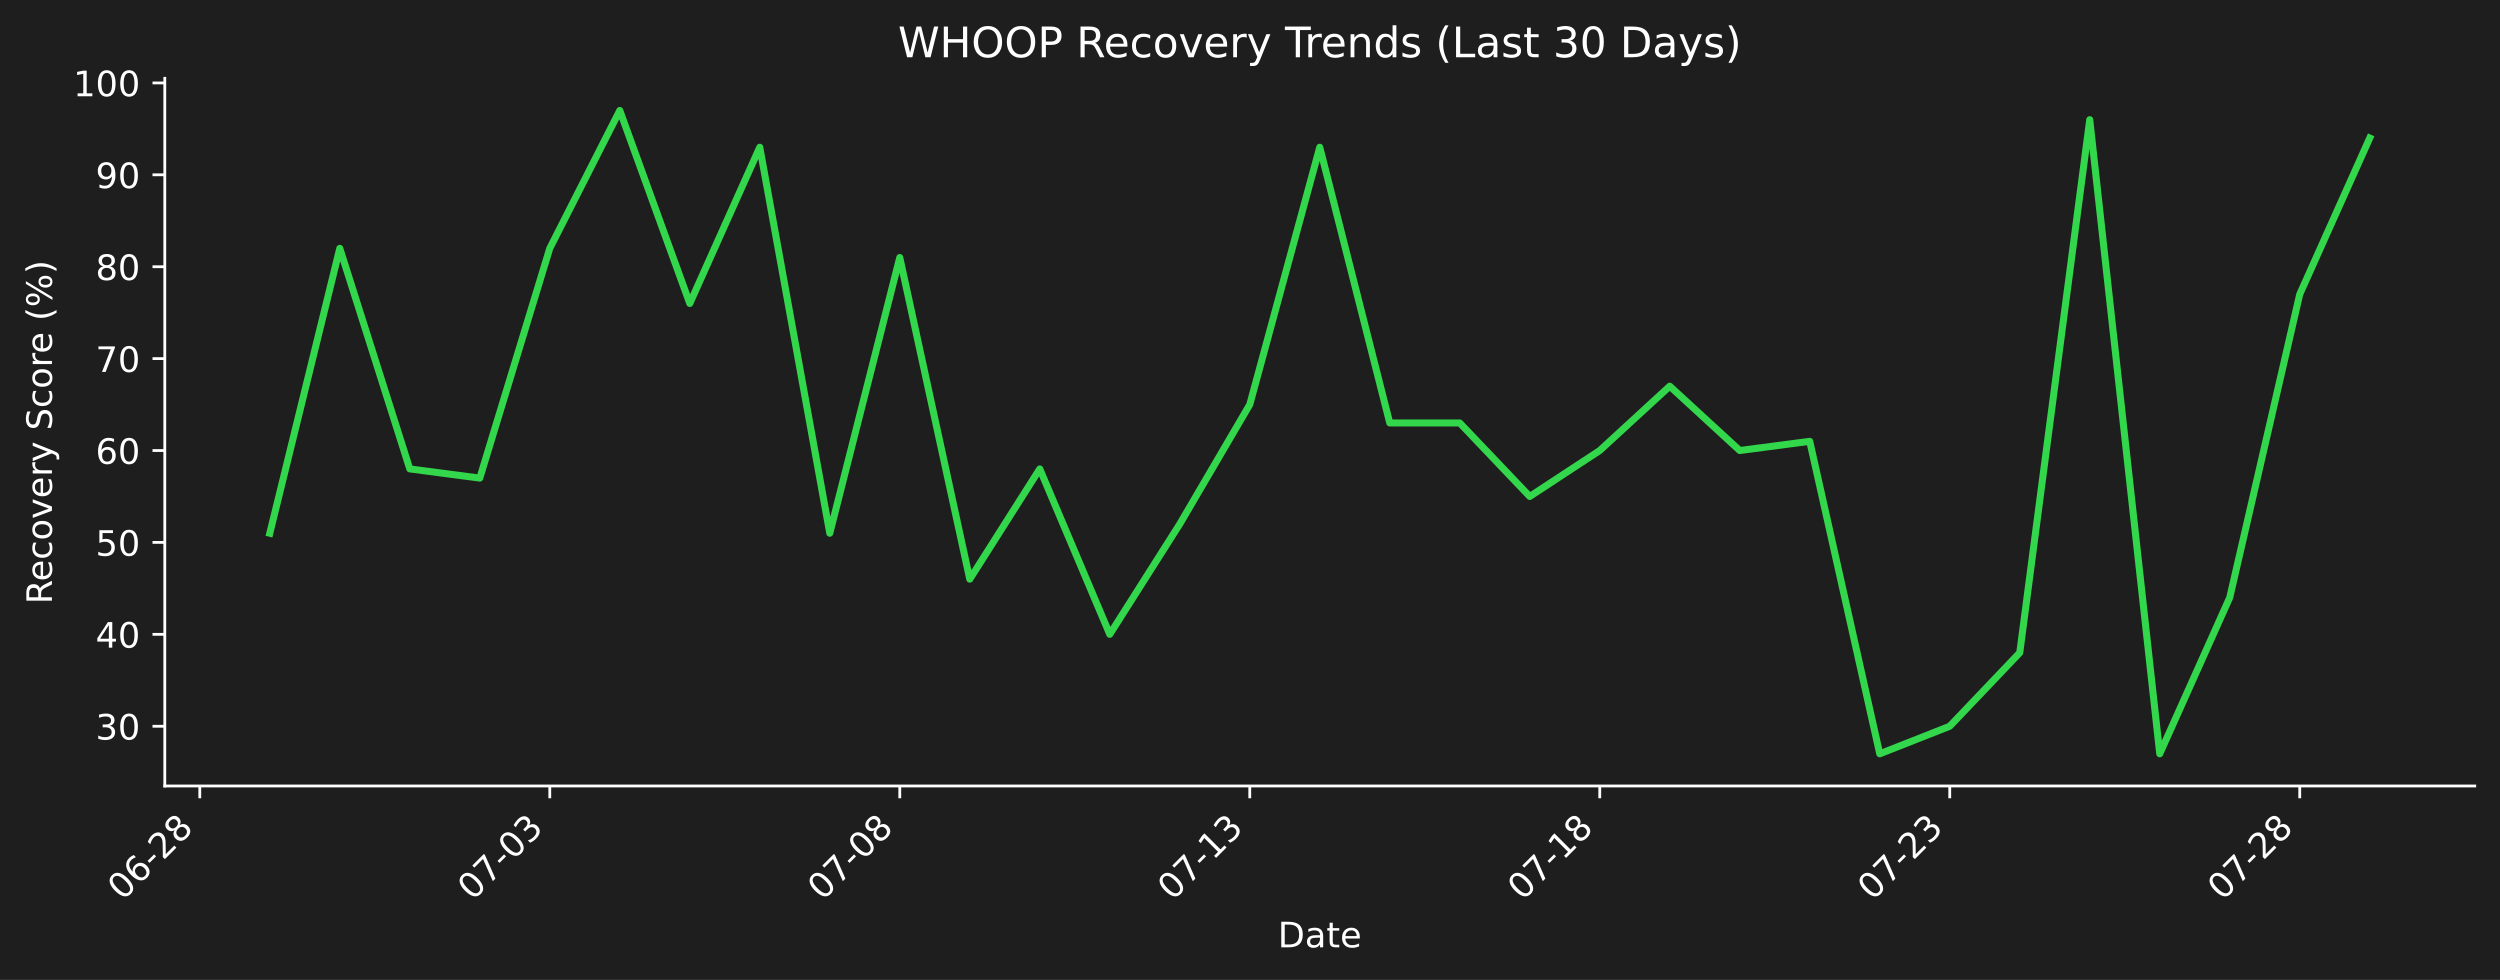
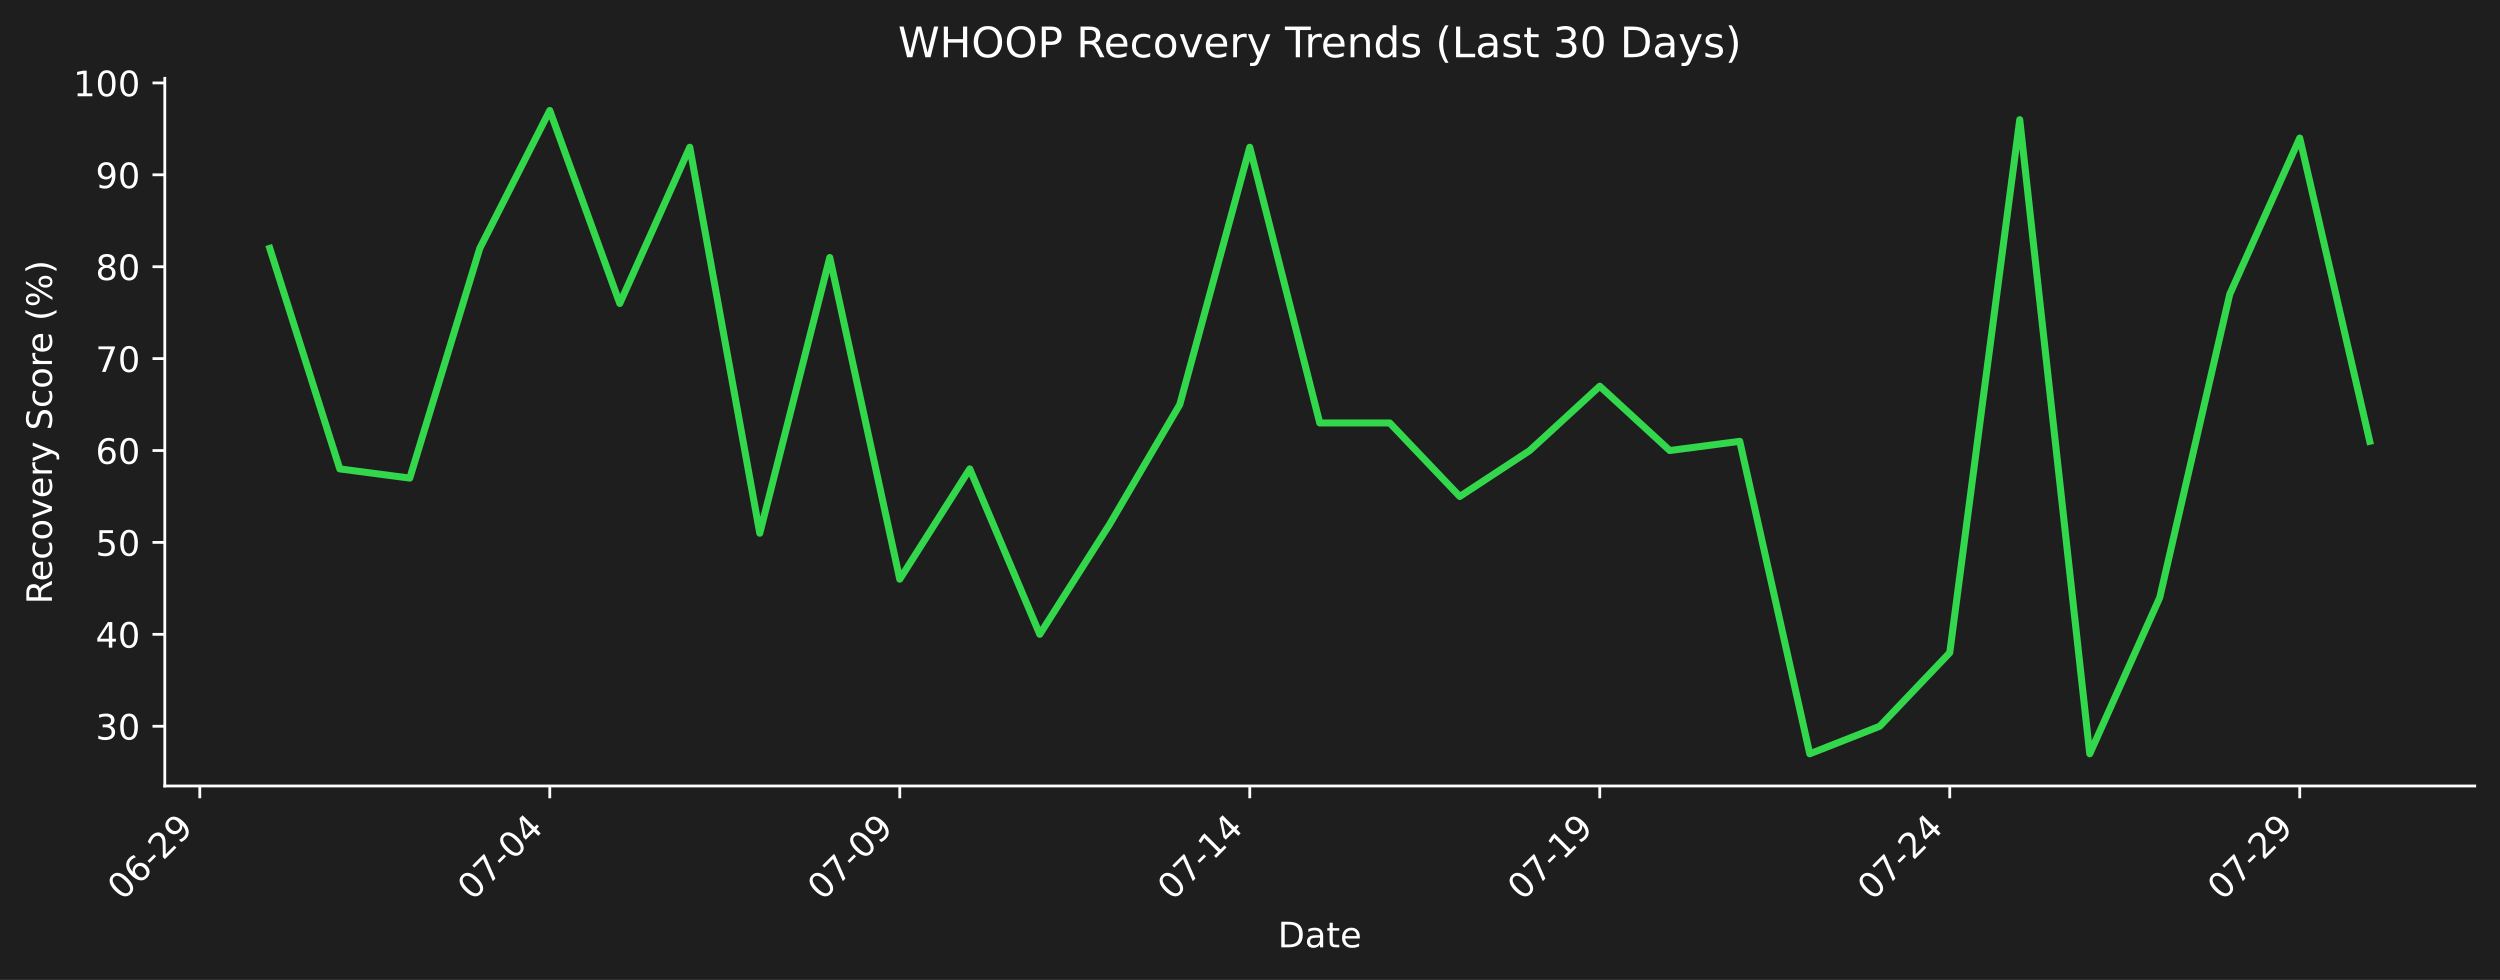
<svg xmlns="http://www.w3.org/2000/svg" xmlns:xlink="http://www.w3.org/1999/xlink" width="712.496pt" height="279.271pt" viewBox="0 0 712.496 279.271" version="1.1">
  <defs>
    <style type="text/css">*{stroke-linejoin: round; stroke-linecap: butt}</style>
  </defs>
  <g id="figure_1">
    <g id="patch_1">
      <path d="M 0 279.271  L 712.496 279.271  L 712.496 0  L 0 0  z " style="fill: #1e1e1e" />
    </g>
    <g id="axes_1">
      <g id="patch_2">
        <path d="M 46.966 224.002  L 705.296 224.002  L 705.296 22.318  L 46.966 22.318  L 46.966 224.002  z " style="fill: none" />
      </g>
      <g id="matplotlib.axis_1">
        <g id="xtick_1">
          <g id="line2d_1">
            <defs>
-               <path id="m7b202541a1" d="M 0 0  L 0 3.5  " style="stroke: #ffffff; stroke-width: 0.8" />
+               <path id="m94f6d98fe0" d="M 0 0  L 0 3.5  " style="stroke: #ffffff; stroke-width: 0.8" />
            </defs>
            <g>
-               <use xlink:href="#m7b202541a1" x="56.94" y="224.002" style="fill: #ffffff; stroke: #ffffff; stroke-width: 0.8" />
+               <use xlink:href="#m94f6d98fe0" x="56.94" y="224.002" style="fill: #ffffff; stroke: #ffffff; stroke-width: 0.8" />
            </g>
          </g>
          <g id="text_1">
            <g style="fill: #ffffff" transform="translate(34.92278 256.9221) rotate(-45) scale(0.1 -0.1)">
              <defs>
                <path id="DejaVuSans-30" d="M 2034 4250  Q 1547 4250 1301 3770  Q 1056 3291 1056 2328  Q 1056 1369 1301 889  Q 1547 409 2034 409  Q 2525 409 2770 889  Q 3016 1369 3016 2328  Q 3016 3291 2770 3770  Q 2525 4250 2034 4250  z M 2034 4750  Q 2819 4750 3233 4129  Q 3647 3509 3647 2328  Q 3647 1150 3233 529  Q 2819 -91 2034 -91  Q 1250 -91 836 529  Q 422 1150 422 2328  Q 422 3509 836 4129  Q 1250 4750 2034 4750  z " transform="scale(0.015625)" />
                <path id="DejaVuSans-36" d="M 2113 2584  Q 1688 2584 1439 2293  Q 1191 2003 1191 1497  Q 1191 994 1439 701  Q 1688 409 2113 409  Q 2538 409 2786 701  Q 3034 994 3034 1497  Q 3034 2003 2786 2293  Q 2538 2584 2113 2584  z M 3366 4563  L 3366 3988  Q 3128 4100 2886 4159  Q 2644 4219 2406 4219  Q 1781 4219 1451 3797  Q 1122 3375 1075 2522  Q 1259 2794 1537 2939  Q 1816 3084 2150 3084  Q 2853 3084 3261 2657  Q 3669 2231 3669 1497  Q 3669 778 3244 343  Q 2819 -91 2113 -91  Q 1303 -91 875 529  Q 447 1150 447 2328  Q 447 3434 972 4092  Q 1497 4750 2381 4750  Q 2619 4750 2861 4703  Q 3103 4656 3366 4563  z " transform="scale(0.015625)" />
                <path id="DejaVuSans-2d" d="M 313 2009  L 1997 2009  L 1997 1497  L 313 1497  L 313 2009  z " transform="scale(0.015625)" />
                <path id="DejaVuSans-32" d="M 1228 531  L 3431 531  L 3431 0  L 469 0  L 469 531  Q 828 903 1448 1529  Q 2069 2156 2228 2338  Q 2531 2678 2651 2914  Q 2772 3150 2772 3378  Q 2772 3750 2511 3984  Q 2250 4219 1831 4219  Q 1534 4219 1204 4116  Q 875 4013 500 3803  L 500 4441  Q 881 4594 1212 4672  Q 1544 4750 1819 4750  Q 2544 4750 2975 4387  Q 3406 4025 3406 3419  Q 3406 3131 3298 2873  Q 3191 2616 2906 2266  Q 2828 2175 2409 1742  Q 1991 1309 1228 531  z " transform="scale(0.015625)" />
-                 <path id="DejaVuSans-38" d="M 2034 2216  Q 1584 2216 1326 1975  Q 1069 1734 1069 1313  Q 1069 891 1326 650  Q 1584 409 2034 409  Q 2484 409 2743 651  Q 3003 894 3003 1313  Q 3003 1734 2745 1975  Q 2488 2216 2034 2216  z M 1403 2484  Q 997 2584 770 2862  Q 544 3141 544 3541  Q 544 4100 942 4425  Q 1341 4750 2034 4750  Q 2731 4750 3128 4425  Q 3525 4100 3525 3541  Q 3525 3141 3298 2862  Q 3072 2584 2669 2484  Q 3125 2378 3379 2068  Q 3634 1759 3634 1313  Q 3634 634 3220 271  Q 2806 -91 2034 -91  Q 1263 -91 848 271  Q 434 634 434 1313  Q 434 1759 690 2068  Q 947 2378 1403 2484  z M 1172 3481  Q 1172 3119 1398 2916  Q 1625 2713 2034 2713  Q 2441 2713 2670 2916  Q 2900 3119 2900 3481  Q 2900 3844 2670 4047  Q 2441 4250 2034 4250  Q 1625 4250 1398 4047  Q 1172 3844 1172 3481  z " transform="scale(0.015625)" />
+                 <path id="DejaVuSans-39" d="M 703 97  L 703 672  Q 941 559 1184 500  Q 1428 441 1663 441  Q 2288 441 2617 861  Q 2947 1281 2994 2138  Q 2813 1869 2534 1725  Q 2256 1581 1919 1581  Q 1219 1581 811 2004  Q 403 2428 403 3163  Q 403 3881 828 4315  Q 1253 4750 1959 4750  Q 2769 4750 3195 4129  Q 3622 3509 3622 2328  Q 3622 1225 3098 567  Q 2575 -91 1691 -91  Q 1453 -91 1209 -44  Q 966 3 703 97  z M 1959 2075  Q 2384 2075 2632 2365  Q 2881 2656 2881 3163  Q 2881 3666 2632 3958  Q 2384 4250 1959 4250  Q 1534 4250 1286 3958  Q 1038 3666 1038 3163  Q 1038 2656 1286 2365  Q 1534 2075 1959 2075  z " transform="scale(0.015625)" />
              </defs>
              <use xlink:href="#DejaVuSans-30" />
              <use xlink:href="#DejaVuSans-36" transform="translate(63.62305 0)" />
              <use xlink:href="#DejaVuSans-2d" transform="translate(127.2461 0)" />
              <use xlink:href="#DejaVuSans-32" transform="translate(163.3301 0)" />
-               <use xlink:href="#DejaVuSans-38" transform="translate(226.9531 0)" />
+               <use xlink:href="#DejaVuSans-39" transform="translate(226.9531 0)" />
            </g>
          </g>
        </g>
        <g id="xtick_2">
          <g id="line2d_2">
            <g>
-               <use xlink:href="#m7b202541a1" x="156.687" y="224.002" style="fill: #ffffff; stroke: #ffffff; stroke-width: 0.8" />
+               <use xlink:href="#m94f6d98fe0" x="156.687" y="224.002" style="fill: #ffffff; stroke: #ffffff; stroke-width: 0.8" />
            </g>
          </g>
          <g id="text_2">
            <g style="fill: #ffffff" transform="translate(134.6698 256.9221) rotate(-45) scale(0.1 -0.1)">
              <defs>
                <path id="DejaVuSans-37" d="M 525 4666  L 3525 4666  L 3525 4397  L 1831 0  L 1172 0  L 2766 4134  L 525 4134  L 525 4666  z " transform="scale(0.015625)" />
-                 <path id="DejaVuSans-33" d="M 2597 2516  Q 3050 2419 3304 2112  Q 3559 1806 3559 1356  Q 3559 666 3084 287  Q 2609 -91 1734 -91  Q 1441 -91 1130 -33  Q 819 25 488 141  L 488 750  Q 750 597 1062 519  Q 1375 441 1716 441  Q 2309 441 2620 675  Q 2931 909 2931 1356  Q 2931 1769 2642 2001  Q 2353 2234 1838 2234  L 1294 2234  L 1294 2753  L 1863 2753  Q 2328 2753 2575 2939  Q 2822 3125 2822 3475  Q 2822 3834 2567 4026  Q 2313 4219 1838 4219  Q 1578 4219 1281 4162  Q 984 4106 628 3988  L 628 4550  Q 988 4650 1302 4700  Q 1616 4750 1894 4750  Q 2613 4750 3031 4423  Q 3450 4097 3450 3541  Q 3450 3153 3228 2886  Q 3006 2619 2597 2516  z " transform="scale(0.015625)" />
+                 <path id="DejaVuSans-34" d="M 2419 4116  L 825 1625  L 2419 1625  L 2419 4116  z M 2253 4666  L 3047 4666  L 3047 1625  L 3713 1625  L 3713 1100  L 3047 1100  L 3047 0  L 2419 0  L 2419 1100  L 313 1100  L 313 1709  L 2253 4666  z " transform="scale(0.015625)" />
              </defs>
              <use xlink:href="#DejaVuSans-30" />
              <use xlink:href="#DejaVuSans-37" transform="translate(63.62305 0)" />
              <use xlink:href="#DejaVuSans-2d" transform="translate(127.2461 0)" />
              <use xlink:href="#DejaVuSans-30" transform="translate(163.3301 0)" />
-               <use xlink:href="#DejaVuSans-33" transform="translate(226.9531 0)" />
+               <use xlink:href="#DejaVuSans-34" transform="translate(226.9531 0)" />
            </g>
          </g>
        </g>
        <g id="xtick_3">
          <g id="line2d_3">
            <g>
-               <use xlink:href="#m7b202541a1" x="256.434" y="224.002" style="fill: #ffffff; stroke: #ffffff; stroke-width: 0.8" />
+               <use xlink:href="#m94f6d98fe0" x="256.434" y="224.002" style="fill: #ffffff; stroke: #ffffff; stroke-width: 0.8" />
            </g>
          </g>
          <g id="text_3">
            <g style="fill: #ffffff" transform="translate(234.4167 256.9221) rotate(-45) scale(0.1 -0.1)">
              <use xlink:href="#DejaVuSans-30" />
              <use xlink:href="#DejaVuSans-37" transform="translate(63.62305 0)" />
              <use xlink:href="#DejaVuSans-2d" transform="translate(127.2461 0)" />
              <use xlink:href="#DejaVuSans-30" transform="translate(163.3301 0)" />
-               <use xlink:href="#DejaVuSans-38" transform="translate(226.9531 0)" />
+               <use xlink:href="#DejaVuSans-39" transform="translate(226.9531 0)" />
            </g>
          </g>
        </g>
        <g id="xtick_4">
          <g id="line2d_4">
            <g>
-               <use xlink:href="#m7b202541a1" x="356.181" y="224.002" style="fill: #ffffff; stroke: #ffffff; stroke-width: 0.8" />
+               <use xlink:href="#m94f6d98fe0" x="356.181" y="224.002" style="fill: #ffffff; stroke: #ffffff; stroke-width: 0.8" />
            </g>
          </g>
          <g id="text_4">
            <g style="fill: #ffffff" transform="translate(334.1637 256.9221) rotate(-45) scale(0.1 -0.1)">
              <defs>
                <path id="DejaVuSans-31" d="M 794 531  L 1825 531  L 1825 4091  L 703 3866  L 703 4441  L 1819 4666  L 2450 4666  L 2450 531  L 3481 531  L 3481 0  L 794 0  L 794 531  z " transform="scale(0.015625)" />
              </defs>
              <use xlink:href="#DejaVuSans-30" />
              <use xlink:href="#DejaVuSans-37" transform="translate(63.62305 0)" />
              <use xlink:href="#DejaVuSans-2d" transform="translate(127.2461 0)" />
              <use xlink:href="#DejaVuSans-31" transform="translate(163.3301 0)" />
-               <use xlink:href="#DejaVuSans-33" transform="translate(226.9531 0)" />
+               <use xlink:href="#DejaVuSans-34" transform="translate(226.9531 0)" />
            </g>
          </g>
        </g>
        <g id="xtick_5">
          <g id="line2d_5">
            <g>
-               <use xlink:href="#m7b202541a1" x="455.928" y="224.002" style="fill: #ffffff; stroke: #ffffff; stroke-width: 0.8" />
+               <use xlink:href="#m94f6d98fe0" x="455.928" y="224.002" style="fill: #ffffff; stroke: #ffffff; stroke-width: 0.8" />
            </g>
          </g>
          <g id="text_5">
            <g style="fill: #ffffff" transform="translate(433.9107 256.9221) rotate(-45) scale(0.1 -0.1)">
              <use xlink:href="#DejaVuSans-30" />
              <use xlink:href="#DejaVuSans-37" transform="translate(63.62305 0)" />
              <use xlink:href="#DejaVuSans-2d" transform="translate(127.2461 0)" />
              <use xlink:href="#DejaVuSans-31" transform="translate(163.3301 0)" />
-               <use xlink:href="#DejaVuSans-38" transform="translate(226.9531 0)" />
+               <use xlink:href="#DejaVuSans-39" transform="translate(226.9531 0)" />
            </g>
          </g>
        </g>
        <g id="xtick_6">
          <g id="line2d_6">
            <g>
-               <use xlink:href="#m7b202541a1" x="555.675" y="224.002" style="fill: #ffffff; stroke: #ffffff; stroke-width: 0.8" />
+               <use xlink:href="#m94f6d98fe0" x="555.675" y="224.002" style="fill: #ffffff; stroke: #ffffff; stroke-width: 0.8" />
            </g>
          </g>
          <g id="text_6">
            <g style="fill: #ffffff" transform="translate(533.6576 256.9221) rotate(-45) scale(0.1 -0.1)">
              <use xlink:href="#DejaVuSans-30" />
              <use xlink:href="#DejaVuSans-37" transform="translate(63.62305 0)" />
              <use xlink:href="#DejaVuSans-2d" transform="translate(127.2461 0)" />
              <use xlink:href="#DejaVuSans-32" transform="translate(163.3301 0)" />
-               <use xlink:href="#DejaVuSans-33" transform="translate(226.9531 0)" />
+               <use xlink:href="#DejaVuSans-34" transform="translate(226.9531 0)" />
            </g>
          </g>
        </g>
        <g id="xtick_7">
          <g id="line2d_7">
            <g>
-               <use xlink:href="#m7b202541a1" x="655.422" y="224.002" style="fill: #ffffff; stroke: #ffffff; stroke-width: 0.8" />
+               <use xlink:href="#m94f6d98fe0" x="655.422" y="224.002" style="fill: #ffffff; stroke: #ffffff; stroke-width: 0.8" />
            </g>
          </g>
          <g id="text_7">
            <g style="fill: #ffffff" transform="translate(633.4046 256.9221) rotate(-45) scale(0.1 -0.1)">
              <use xlink:href="#DejaVuSans-30" />
              <use xlink:href="#DejaVuSans-37" transform="translate(63.62305 0)" />
              <use xlink:href="#DejaVuSans-2d" transform="translate(127.2461 0)" />
              <use xlink:href="#DejaVuSans-32" transform="translate(163.3301 0)" />
-               <use xlink:href="#DejaVuSans-38" transform="translate(226.9531 0)" />
+               <use xlink:href="#DejaVuSans-39" transform="translate(226.9531 0)" />
            </g>
          </g>
        </g>
        <g id="text_8">
          <g style="fill: #ffffff" transform="translate(364.1798 269.9911) scale(0.1 -0.1)">
            <defs>
              <path id="DejaVuSans-44" d="M 1259 4147  L 1259 519  L 2022 519  Q 2988 519 3436 956  Q 3884 1394 3884 2338  Q 3884 3275 3436 3711  Q 2988 4147 2022 4147  L 1259 4147  z M 628 4666  L 1925 4666  Q 3281 4666 3915 4102  Q 4550 3538 4550 2338  Q 4550 1131 3912 565  Q 3275 0 1925 0  L 628 0  L 628 4666  z " transform="scale(0.015625)" />
              <path id="DejaVuSans-61" d="M 2194 1759  Q 1497 1759 1228 1600  Q 959 1441 959 1056  Q 959 750 1161 570  Q 1363 391 1709 391  Q 2188 391 2477 730  Q 2766 1069 2766 1631  L 2766 1759  L 2194 1759  z M 3341 1997  L 3341 0  L 2766 0  L 2766 531  Q 2569 213 2275 61  Q 1981 -91 1556 -91  Q 1019 -91 701 211  Q 384 513 384 1019  Q 384 1609 779 1909  Q 1175 2209 1959 2209  L 2766 2209  L 2766 2266  Q 2766 2663 2505 2880  Q 2244 3097 1772 3097  Q 1472 3097 1187 3025  Q 903 2953 641 2809  L 641 3341  Q 956 3463 1253 3523  Q 1550 3584 1831 3584  Q 2591 3584 2966 3190  Q 3341 2797 3341 1997  z " transform="scale(0.015625)" />
              <path id="DejaVuSans-74" d="M 1172 4494  L 1172 3500  L 2356 3500  L 2356 3053  L 1172 3053  L 1172 1153  Q 1172 725 1289 603  Q 1406 481 1766 481  L 2356 481  L 2356 0  L 1766 0  Q 1100 0 847 248  Q 594 497 594 1153  L 594 3053  L 172 3053  L 172 3500  L 594 3500  L 594 4494  L 1172 4494  z " transform="scale(0.015625)" />
              <path id="DejaVuSans-65" d="M 3597 1894  L 3597 1613  L 953 1613  Q 991 1019 1311 708  Q 1631 397 2203 397  Q 2534 397 2845 478  Q 3156 559 3463 722  L 3463 178  Q 3153 47 2828 -22  Q 2503 -91 2169 -91  Q 1331 -91 842 396  Q 353 884 353 1716  Q 353 2575 817 3079  Q 1281 3584 2069 3584  Q 2775 3584 3186 3129  Q 3597 2675 3597 1894  z M 3022 2063  Q 3016 2534 2758 2815  Q 2500 3097 2075 3097  Q 1594 3097 1305 2825  Q 1016 2553 972 2059  L 3022 2063  z " transform="scale(0.015625)" />
            </defs>
            <use xlink:href="#DejaVuSans-44" />
            <use xlink:href="#DejaVuSans-61" transform="translate(77.00195 0)" />
            <use xlink:href="#DejaVuSans-74" transform="translate(138.2812 0)" />
            <use xlink:href="#DejaVuSans-65" transform="translate(177.4902 0)" />
          </g>
        </g>
      </g>
      <g id="matplotlib.axis_2">
        <g id="ytick_1">
          <g id="line2d_8">
            <defs>
-               <path id="m28f357abd0" d="M 0 0  L -3.5 0  " style="stroke: #ffffff; stroke-width: 0.8" />
+               <path id="mcc49e58cc2" d="M 0 0  L -3.5 0  " style="stroke: #ffffff; stroke-width: 0.8" />
            </defs>
            <g>
-               <use xlink:href="#m28f357abd0" x="46.966" y="206.977" style="fill: #ffffff; stroke: #ffffff; stroke-width: 0.8" />
+               <use xlink:href="#mcc49e58cc2" x="46.966" y="206.977" style="fill: #ffffff; stroke: #ffffff; stroke-width: 0.8" />
            </g>
          </g>
          <g id="text_9">
            <g style="fill: #ffffff" transform="translate(27.24063 210.7761) scale(0.1 -0.1)">
+               <defs>
+                 <path id="DejaVuSans-33" d="M 2597 2516  Q 3050 2419 3304 2112  Q 3559 1806 3559 1356  Q 3559 666 3084 287  Q 2609 -91 1734 -91  Q 1441 -91 1130 -33  Q 819 25 488 141  L 488 750  Q 750 597 1062 519  Q 1375 441 1716 441  Q 2309 441 2620 675  Q 2931 909 2931 1356  Q 2931 1769 2642 2001  Q 2353 2234 1838 2234  L 1294 2234  L 1294 2753  L 1863 2753  Q 2328 2753 2575 2939  Q 2822 3125 2822 3475  Q 2822 3834 2567 4026  Q 2313 4219 1838 4219  Q 1578 4219 1281 4162  Q 984 4106 628 3988  L 628 4550  Q 988 4650 1302 4700  Q 1616 4750 1894 4750  Q 2613 4750 3031 4423  Q 3450 4097 3450 3541  Q 3450 3153 3228 2886  Q 3006 2619 2597 2516  z " transform="scale(0.015625)" />
+               </defs>
              <use xlink:href="#DejaVuSans-33" />
              <use xlink:href="#DejaVuSans-30" transform="translate(63.62305 0)" />
            </g>
          </g>
        </g>
        <g id="ytick_2">
          <g id="line2d_9">
            <g>
-               <use xlink:href="#m28f357abd0" x="46.966" y="180.784" style="fill: #ffffff; stroke: #ffffff; stroke-width: 0.8" />
+               <use xlink:href="#mcc49e58cc2" x="46.966" y="180.784" style="fill: #ffffff; stroke: #ffffff; stroke-width: 0.8" />
            </g>
          </g>
          <g id="text_10">
            <g style="fill: #ffffff" transform="translate(27.24063 184.5834) scale(0.1 -0.1)">
-               <defs>
-                 <path id="DejaVuSans-34" d="M 2419 4116  L 825 1625  L 2419 1625  L 2419 4116  z M 2253 4666  L 3047 4666  L 3047 1625  L 3713 1625  L 3713 1100  L 3047 1100  L 3047 0  L 2419 0  L 2419 1100  L 313 1100  L 313 1709  L 2253 4666  z " transform="scale(0.015625)" />
-               </defs>
              <use xlink:href="#DejaVuSans-34" />
              <use xlink:href="#DejaVuSans-30" transform="translate(63.62305 0)" />
            </g>
          </g>
        </g>
        <g id="ytick_3">
          <g id="line2d_10">
            <g>
-               <use xlink:href="#m28f357abd0" x="46.966" y="154.591" style="fill: #ffffff; stroke: #ffffff; stroke-width: 0.8" />
+               <use xlink:href="#mcc49e58cc2" x="46.966" y="154.591" style="fill: #ffffff; stroke: #ffffff; stroke-width: 0.8" />
            </g>
          </g>
          <g id="text_11">
            <g style="fill: #ffffff" transform="translate(27.24063 158.3906) scale(0.1 -0.1)">
              <defs>
                <path id="DejaVuSans-35" d="M 691 4666  L 3169 4666  L 3169 4134  L 1269 4134  L 1269 2991  Q 1406 3038 1543 3061  Q 1681 3084 1819 3084  Q 2600 3084 3056 2656  Q 3513 2228 3513 1497  Q 3513 744 3044 326  Q 2575 -91 1722 -91  Q 1428 -91 1123 -41  Q 819 9 494 109  L 494 744  Q 775 591 1075 516  Q 1375 441 1709 441  Q 2250 441 2565 725  Q 2881 1009 2881 1497  Q 2881 1984 2565 2268  Q 2250 2553 1709 2553  Q 1456 2553 1204 2497  Q 953 2441 691 2322  L 691 4666  z " transform="scale(0.015625)" />
              </defs>
              <use xlink:href="#DejaVuSans-35" />
              <use xlink:href="#DejaVuSans-30" transform="translate(63.62305 0)" />
            </g>
          </g>
        </g>
        <g id="ytick_4">
          <g id="line2d_11">
            <g>
-               <use xlink:href="#m28f357abd0" x="46.966" y="128.399" style="fill: #ffffff; stroke: #ffffff; stroke-width: 0.8" />
+               <use xlink:href="#mcc49e58cc2" x="46.966" y="128.399" style="fill: #ffffff; stroke: #ffffff; stroke-width: 0.8" />
            </g>
          </g>
          <g id="text_12">
            <g style="fill: #ffffff" transform="translate(27.24063 132.1979) scale(0.1 -0.1)">
              <use xlink:href="#DejaVuSans-36" />
              <use xlink:href="#DejaVuSans-30" transform="translate(63.62305 0)" />
            </g>
          </g>
        </g>
        <g id="ytick_5">
          <g id="line2d_12">
            <g>
-               <use xlink:href="#m28f357abd0" x="46.966" y="102.206" style="fill: #ffffff; stroke: #ffffff; stroke-width: 0.8" />
+               <use xlink:href="#mcc49e58cc2" x="46.966" y="102.206" style="fill: #ffffff; stroke: #ffffff; stroke-width: 0.8" />
            </g>
          </g>
          <g id="text_13">
            <g style="fill: #ffffff" transform="translate(27.24063 106.0052) scale(0.1 -0.1)">
              <use xlink:href="#DejaVuSans-37" />
              <use xlink:href="#DejaVuSans-30" transform="translate(63.62305 0)" />
            </g>
          </g>
        </g>
        <g id="ytick_6">
          <g id="line2d_13">
            <g>
-               <use xlink:href="#m28f357abd0" x="46.966" y="76.013" style="fill: #ffffff; stroke: #ffffff; stroke-width: 0.8" />
+               <use xlink:href="#mcc49e58cc2" x="46.966" y="76.013" style="fill: #ffffff; stroke: #ffffff; stroke-width: 0.8" />
            </g>
          </g>
          <g id="text_14">
            <g style="fill: #ffffff" transform="translate(27.24063 79.81245) scale(0.1 -0.1)">
+               <defs>
+                 <path id="DejaVuSans-38" d="M 2034 2216  Q 1584 2216 1326 1975  Q 1069 1734 1069 1313  Q 1069 891 1326 650  Q 1584 409 2034 409  Q 2484 409 2743 651  Q 3003 894 3003 1313  Q 3003 1734 2745 1975  Q 2488 2216 2034 2216  z M 1403 2484  Q 997 2584 770 2862  Q 544 3141 544 3541  Q 544 4100 942 4425  Q 1341 4750 2034 4750  Q 2731 4750 3128 4425  Q 3525 4100 3525 3541  Q 3525 3141 3298 2862  Q 3072 2584 2669 2484  Q 3125 2378 3379 2068  Q 3634 1759 3634 1313  Q 3634 634 3220 271  Q 2806 -91 2034 -91  Q 1263 -91 848 271  Q 434 634 434 1313  Q 434 1759 690 2068  Q 947 2378 1403 2484  z M 1172 3481  Q 1172 3119 1398 2916  Q 1625 2713 2034 2713  Q 2441 2713 2670 2916  Q 2900 3119 2900 3481  Q 2900 3844 2670 4047  Q 2441 4250 2034 4250  Q 1625 4250 1398 4047  Q 1172 3844 1172 3481  z " transform="scale(0.015625)" />
+               </defs>
              <use xlink:href="#DejaVuSans-38" />
              <use xlink:href="#DejaVuSans-30" transform="translate(63.62305 0)" />
            </g>
          </g>
        </g>
        <g id="ytick_7">
          <g id="line2d_14">
            <g>
-               <use xlink:href="#m28f357abd0" x="46.966" y="49.82" style="fill: #ffffff; stroke: #ffffff; stroke-width: 0.8" />
+               <use xlink:href="#mcc49e58cc2" x="46.966" y="49.82" style="fill: #ffffff; stroke: #ffffff; stroke-width: 0.8" />
            </g>
          </g>
          <g id="text_15">
            <g style="fill: #ffffff" transform="translate(27.24063 53.61971) scale(0.1 -0.1)">
-               <defs>
-                 <path id="DejaVuSans-39" d="M 703 97  L 703 672  Q 941 559 1184 500  Q 1428 441 1663 441  Q 2288 441 2617 861  Q 2947 1281 2994 2138  Q 2813 1869 2534 1725  Q 2256 1581 1919 1581  Q 1219 1581 811 2004  Q 403 2428 403 3163  Q 403 3881 828 4315  Q 1253 4750 1959 4750  Q 2769 4750 3195 4129  Q 3622 3509 3622 2328  Q 3622 1225 3098 567  Q 2575 -91 1691 -91  Q 1453 -91 1209 -44  Q 966 3 703 97  z M 1959 2075  Q 2384 2075 2632 2365  Q 2881 2656 2881 3163  Q 2881 3666 2632 3958  Q 2384 4250 1959 4250  Q 1534 4250 1286 3958  Q 1038 3666 1038 3163  Q 1038 2656 1286 2365  Q 1534 2075 1959 2075  z " transform="scale(0.015625)" />
-               </defs>
              <use xlink:href="#DejaVuSans-39" />
              <use xlink:href="#DejaVuSans-30" transform="translate(63.62305 0)" />
            </g>
          </g>
        </g>
        <g id="ytick_8">
          <g id="line2d_15">
            <g>
-               <use xlink:href="#m28f357abd0" x="46.966" y="23.628" style="fill: #ffffff; stroke: #ffffff; stroke-width: 0.8" />
+               <use xlink:href="#mcc49e58cc2" x="46.966" y="23.628" style="fill: #ffffff; stroke: #ffffff; stroke-width: 0.8" />
            </g>
          </g>
          <g id="text_16">
            <g style="fill: #ffffff" transform="translate(20.87813 27.42698) scale(0.1 -0.1)">
              <use xlink:href="#DejaVuSans-31" />
              <use xlink:href="#DejaVuSans-30" transform="translate(63.62305 0)" />
              <use xlink:href="#DejaVuSans-30" transform="translate(127.2461 0)" />
            </g>
          </g>
        </g>
        <g id="text_17">
          <g style="fill: #ffffff" transform="translate(14.79844 172.1781) rotate(-90) scale(0.1 -0.1)">
            <defs>
              <path id="DejaVuSans-52" d="M 2841 2188  Q 3044 2119 3236 1894  Q 3428 1669 3622 1275  L 4263 0  L 3584 0  L 2988 1197  Q 2756 1666 2539 1819  Q 2322 1972 1947 1972  L 1259 1972  L 1259 0  L 628 0  L 628 4666  L 2053 4666  Q 2853 4666 3247 4331  Q 3641 3997 3641 3322  Q 3641 2881 3436 2590  Q 3231 2300 2841 2188  z M 1259 4147  L 1259 2491  L 2053 2491  Q 2509 2491 2742 2702  Q 2975 2913 2975 3322  Q 2975 3731 2742 3939  Q 2509 4147 2053 4147  L 1259 4147  z " transform="scale(0.015625)" />
              <path id="DejaVuSans-63" d="M 3122 3366  L 3122 2828  Q 2878 2963 2633 3030  Q 2388 3097 2138 3097  Q 1578 3097 1268 2742  Q 959 2388 959 1747  Q 959 1106 1268 751  Q 1578 397 2138 397  Q 2388 397 2633 464  Q 2878 531 3122 666  L 3122 134  Q 2881 22 2623 -34  Q 2366 -91 2075 -91  Q 1284 -91 818 406  Q 353 903 353 1747  Q 353 2603 823 3093  Q 1294 3584 2113 3584  Q 2378 3584 2631 3529  Q 2884 3475 3122 3366  z " transform="scale(0.015625)" />
              <path id="DejaVuSans-6f" d="M 1959 3097  Q 1497 3097 1228 2736  Q 959 2375 959 1747  Q 959 1119 1226 758  Q 1494 397 1959 397  Q 2419 397 2687 759  Q 2956 1122 2956 1747  Q 2956 2369 2687 2733  Q 2419 3097 1959 3097  z M 1959 3584  Q 2709 3584 3137 3096  Q 3566 2609 3566 1747  Q 3566 888 3137 398  Q 2709 -91 1959 -91  Q 1206 -91 779 398  Q 353 888 353 1747  Q 353 2609 779 3096  Q 1206 3584 1959 3584  z " transform="scale(0.015625)" />
              <path id="DejaVuSans-76" d="M 191 3500  L 800 3500  L 1894 563  L 2988 3500  L 3597 3500  L 2284 0  L 1503 0  L 191 3500  z " transform="scale(0.015625)" />
              <path id="DejaVuSans-72" d="M 2631 2963  Q 2534 3019 2420 3045  Q 2306 3072 2169 3072  Q 1681 3072 1420 2755  Q 1159 2438 1159 1844  L 1159 0  L 581 0  L 581 3500  L 1159 3500  L 1159 2956  Q 1341 3275 1631 3429  Q 1922 3584 2338 3584  Q 2397 3584 2469 3576  Q 2541 3569 2628 3553  L 2631 2963  z " transform="scale(0.015625)" />
              <path id="DejaVuSans-79" d="M 2059 -325  Q 1816 -950 1584 -1140  Q 1353 -1331 966 -1331  L 506 -1331  L 506 -850  L 844 -850  Q 1081 -850 1212 -737  Q 1344 -625 1503 -206  L 1606 56  L 191 3500  L 800 3500  L 1894 763  L 2988 3500  L 3597 3500  L 2059 -325  z " transform="scale(0.015625)" />
              <path id="DejaVuSans-20" transform="scale(0.015625)" />
              <path id="DejaVuSans-53" d="M 3425 4513  L 3425 3897  Q 3066 4069 2747 4153  Q 2428 4238 2131 4238  Q 1616 4238 1336 4038  Q 1056 3838 1056 3469  Q 1056 3159 1242 3001  Q 1428 2844 1947 2747  L 2328 2669  Q 3034 2534 3370 2195  Q 3706 1856 3706 1288  Q 3706 609 3251 259  Q 2797 -91 1919 -91  Q 1588 -91 1214 -16  Q 841 59 441 206  L 441 856  Q 825 641 1194 531  Q 1563 422 1919 422  Q 2459 422 2753 634  Q 3047 847 3047 1241  Q 3047 1584 2836 1778  Q 2625 1972 2144 2069  L 1759 2144  Q 1053 2284 737 2584  Q 422 2884 422 3419  Q 422 4038 858 4394  Q 1294 4750 2059 4750  Q 2388 4750 2728 4690  Q 3069 4631 3425 4513  z " transform="scale(0.015625)" />
              <path id="DejaVuSans-28" d="M 1984 4856  Q 1566 4138 1362 3434  Q 1159 2731 1159 2009  Q 1159 1288 1364 580  Q 1569 -128 1984 -844  L 1484 -844  Q 1016 -109 783 600  Q 550 1309 550 2009  Q 550 2706 781 3412  Q 1013 4119 1484 4856  L 1984 4856  z " transform="scale(0.015625)" />
              <path id="DejaVuSans-25" d="M 4653 2053  Q 4381 2053 4226 1822  Q 4072 1591 4072 1178  Q 4072 772 4226 539  Q 4381 306 4653 306  Q 4919 306 5073 539  Q 5228 772 5228 1178  Q 5228 1588 5073 1820  Q 4919 2053 4653 2053  z M 4653 2450  Q 5147 2450 5437 2106  Q 5728 1763 5728 1178  Q 5728 594 5436 251  Q 5144 -91 4653 -91  Q 4153 -91 3862 251  Q 3572 594 3572 1178  Q 3572 1766 3864 2108  Q 4156 2450 4653 2450  z M 1428 4353  Q 1159 4353 1004 4120  Q 850 3888 850 3481  Q 850 3069 1003 2837  Q 1156 2606 1428 2606  Q 1700 2606 1854 2837  Q 2009 3069 2009 3481  Q 2009 3884 1853 4118  Q 1697 4353 1428 4353  z M 4250 4750  L 4750 4750  L 1831 -91  L 1331 -91  L 4250 4750  z M 1428 4750  Q 1922 4750 2215 4408  Q 2509 4066 2509 3481  Q 2509 2891 2217 2550  Q 1925 2209 1428 2209  Q 931 2209 642 2551  Q 353 2894 353 3481  Q 353 4063 643 4406  Q 934 4750 1428 4750  z " transform="scale(0.015625)" />
              <path id="DejaVuSans-29" d="M 513 4856  L 1013 4856  Q 1481 4119 1714 3412  Q 1947 2706 1947 2009  Q 1947 1309 1714 600  Q 1481 -109 1013 -844  L 513 -844  Q 928 -128 1133 580  Q 1338 1288 1338 2009  Q 1338 2731 1133 3434  Q 928 4138 513 4856  z " transform="scale(0.015625)" />
            </defs>
            <use xlink:href="#DejaVuSans-52" />
            <use xlink:href="#DejaVuSans-65" transform="translate(64.98242 0)" />
            <use xlink:href="#DejaVuSans-63" transform="translate(126.5059 0)" />
            <use xlink:href="#DejaVuSans-6f" transform="translate(181.4863 0)" />
            <use xlink:href="#DejaVuSans-76" transform="translate(242.668 0)" />
            <use xlink:href="#DejaVuSans-65" transform="translate(301.8477 0)" />
            <use xlink:href="#DejaVuSans-72" transform="translate(363.3711 0)" />
            <use xlink:href="#DejaVuSans-79" transform="translate(404.4844 0)" />
            <use xlink:href="#DejaVuSans-20" transform="translate(463.6641 0)" />
            <use xlink:href="#DejaVuSans-53" transform="translate(495.4512 0)" />
            <use xlink:href="#DejaVuSans-63" transform="translate(558.9277 0)" />
            <use xlink:href="#DejaVuSans-6f" transform="translate(613.9082 0)" />
            <use xlink:href="#DejaVuSans-72" transform="translate(675.0898 0)" />
            <use xlink:href="#DejaVuSans-65" transform="translate(713.9531 0)" />
            <use xlink:href="#DejaVuSans-20" transform="translate(775.4766 0)" />
            <use xlink:href="#DejaVuSans-28" transform="translate(807.2637 0)" />
            <use xlink:href="#DejaVuSans-25" transform="translate(846.2773 0)" />
            <use xlink:href="#DejaVuSans-29" transform="translate(941.2969 0)" />
          </g>
        </g>
      </g>
      <g id="line2d_16">
-         <path d="M 76.89 151.972  L 96.839 70.775  L 116.789 133.637  L 136.738 136.257  L 156.687 70.775  L 176.637 31.486  L 196.586 86.49  L 216.535 41.963  L 236.485 151.972  L 256.434 73.394  L 276.384 165.069  L 296.333 133.637  L 316.282 180.784  L 336.232 149.353  L 356.181 115.302  L 376.131 41.963  L 396.08 120.541  L 416.029 120.541  L 435.979 141.495  L 455.928 128.399  L 475.878 110.064  L 495.827 128.399  L 515.776 125.779  L 535.726 214.835  L 555.675 206.977  L 575.625 186.023  L 595.574 34.105  L 615.523 214.835  L 635.473 170.307  L 655.422 83.871  L 675.372 39.343  " clip-path="url(#p2943678df3)" style="fill: none; stroke: #32d74b; stroke-width: 2; stroke-linecap: square" />
+         <path d="M 76.89 70.775  L 96.839 133.637  L 116.789 136.257  L 136.738 70.775  L 156.687 31.486  L 176.637 86.49  L 196.586 41.963  L 216.535 151.972  L 236.485 73.394  L 256.434 165.069  L 276.384 133.637  L 296.333 180.784  L 316.282 149.353  L 336.232 115.302  L 356.181 41.963  L 376.131 120.541  L 396.08 120.541  L 416.029 141.495  L 435.979 128.399  L 455.928 110.064  L 475.878 128.399  L 495.827 125.779  L 515.776 214.835  L 535.726 206.977  L 555.675 186.023  L 575.625 34.105  L 595.574 214.835  L 615.523 170.307  L 635.473 83.871  L 655.422 39.343  L 675.372 125.779  " clip-path="url(#pf905e37cf3)" style="fill: none; stroke: #32d74b; stroke-width: 2; stroke-linecap: square" />
      </g>
      <g id="patch_3">
        <path d="M 46.966 224.002  L 46.966 22.318  " style="fill: none; stroke: #ffffff; stroke-width: 0.8; stroke-linejoin: miter; stroke-linecap: square" />
      </g>
      <g id="patch_4">
        <path d="M 46.966 224.002  L 705.296 224.002  " style="fill: none; stroke: #ffffff; stroke-width: 0.8; stroke-linejoin: miter; stroke-linecap: square" />
      </g>
      <g id="text_18">
        <g style="fill: #ffffff" transform="translate(255.9366 16.31812) scale(0.12 -0.12)">
          <defs>
            <path id="DejaVuSans-57" d="M 213 4666  L 850 4666  L 1831 722  L 2809 4666  L 3519 4666  L 4500 722  L 5478 4666  L 6119 4666  L 4947 0  L 4153 0  L 3169 4050  L 2175 0  L 1381 0  L 213 4666  z " transform="scale(0.015625)" />
            <path id="DejaVuSans-48" d="M 628 4666  L 1259 4666  L 1259 2753  L 3553 2753  L 3553 4666  L 4184 4666  L 4184 0  L 3553 0  L 3553 2222  L 1259 2222  L 1259 0  L 628 0  L 628 4666  z " transform="scale(0.015625)" />
            <path id="DejaVuSans-4f" d="M 2522 4238  Q 1834 4238 1429 3725  Q 1025 3213 1025 2328  Q 1025 1447 1429 934  Q 1834 422 2522 422  Q 3209 422 3611 934  Q 4013 1447 4013 2328  Q 4013 3213 3611 3725  Q 3209 4238 2522 4238  z M 2522 4750  Q 3503 4750 4090 4092  Q 4678 3434 4678 2328  Q 4678 1225 4090 567  Q 3503 -91 2522 -91  Q 1538 -91 948 565  Q 359 1222 359 2328  Q 359 3434 948 4092  Q 1538 4750 2522 4750  z " transform="scale(0.015625)" />
            <path id="DejaVuSans-50" d="M 1259 4147  L 1259 2394  L 2053 2394  Q 2494 2394 2734 2622  Q 2975 2850 2975 3272  Q 2975 3691 2734 3919  Q 2494 4147 2053 4147  L 1259 4147  z M 628 4666  L 2053 4666  Q 2838 4666 3239 4311  Q 3641 3956 3641 3272  Q 3641 2581 3239 2228  Q 2838 1875 2053 1875  L 1259 1875  L 1259 0  L 628 0  L 628 4666  z " transform="scale(0.015625)" />
            <path id="DejaVuSans-54" d="M -19 4666  L 3928 4666  L 3928 4134  L 2272 4134  L 2272 0  L 1638 0  L 1638 4134  L -19 4134  L -19 4666  z " transform="scale(0.015625)" />
            <path id="DejaVuSans-6e" d="M 3513 2113  L 3513 0  L 2938 0  L 2938 2094  Q 2938 2591 2744 2837  Q 2550 3084 2163 3084  Q 1697 3084 1428 2787  Q 1159 2491 1159 1978  L 1159 0  L 581 0  L 581 3500  L 1159 3500  L 1159 2956  Q 1366 3272 1645 3428  Q 1925 3584 2291 3584  Q 2894 3584 3203 3211  Q 3513 2838 3513 2113  z " transform="scale(0.015625)" />
            <path id="DejaVuSans-64" d="M 2906 2969  L 2906 4863  L 3481 4863  L 3481 0  L 2906 0  L 2906 525  Q 2725 213 2448 61  Q 2172 -91 1784 -91  Q 1150 -91 751 415  Q 353 922 353 1747  Q 353 2572 751 3078  Q 1150 3584 1784 3584  Q 2172 3584 2448 3432  Q 2725 3281 2906 2969  z M 947 1747  Q 947 1113 1208 752  Q 1469 391 1925 391  Q 2381 391 2643 752  Q 2906 1113 2906 1747  Q 2906 2381 2643 2742  Q 2381 3103 1925 3103  Q 1469 3103 1208 2742  Q 947 2381 947 1747  z " transform="scale(0.015625)" />
            <path id="DejaVuSans-73" d="M 2834 3397  L 2834 2853  Q 2591 2978 2328 3040  Q 2066 3103 1784 3103  Q 1356 3103 1142 2972  Q 928 2841 928 2578  Q 928 2378 1081 2264  Q 1234 2150 1697 2047  L 1894 2003  Q 2506 1872 2764 1633  Q 3022 1394 3022 966  Q 3022 478 2636 193  Q 2250 -91 1575 -91  Q 1294 -91 989 -36  Q 684 19 347 128  L 347 722  Q 666 556 975 473  Q 1284 391 1588 391  Q 1994 391 2212 530  Q 2431 669 2431 922  Q 2431 1156 2273 1281  Q 2116 1406 1581 1522  L 1381 1569  Q 847 1681 609 1914  Q 372 2147 372 2553  Q 372 3047 722 3315  Q 1072 3584 1716 3584  Q 2034 3584 2315 3537  Q 2597 3491 2834 3397  z " transform="scale(0.015625)" />
            <path id="DejaVuSans-4c" d="M 628 4666  L 1259 4666  L 1259 531  L 3531 531  L 3531 0  L 628 0  L 628 4666  z " transform="scale(0.015625)" />
          </defs>
          <use xlink:href="#DejaVuSans-57" />
          <use xlink:href="#DejaVuSans-48" transform="translate(98.87695 0)" />
          <use xlink:href="#DejaVuSans-4f" transform="translate(174.0723 0)" />
          <use xlink:href="#DejaVuSans-4f" transform="translate(252.7832 0)" />
          <use xlink:href="#DejaVuSans-50" transform="translate(331.4941 0)" />
          <use xlink:href="#DejaVuSans-20" transform="translate(391.7969 0)" />
          <use xlink:href="#DejaVuSans-52" transform="translate(423.584 0)" />
          <use xlink:href="#DejaVuSans-65" transform="translate(488.5664 0)" />
          <use xlink:href="#DejaVuSans-63" transform="translate(550.0898 0)" />
          <use xlink:href="#DejaVuSans-6f" transform="translate(605.0703 0)" />
          <use xlink:href="#DejaVuSans-76" transform="translate(666.252 0)" />
          <use xlink:href="#DejaVuSans-65" transform="translate(725.4316 0)" />
          <use xlink:href="#DejaVuSans-72" transform="translate(786.9551 0)" />
          <use xlink:href="#DejaVuSans-79" transform="translate(828.0684 0)" />
          <use xlink:href="#DejaVuSans-20" transform="translate(887.248 0)" />
          <use xlink:href="#DejaVuSans-54" transform="translate(919.0352 0)" />
          <use xlink:href="#DejaVuSans-72" transform="translate(965.3691 0)" />
          <use xlink:href="#DejaVuSans-65" transform="translate(1004.232 0)" />
          <use xlink:href="#DejaVuSans-6e" transform="translate(1065.756 0)" />
          <use xlink:href="#DejaVuSans-64" transform="translate(1129.135 0)" />
          <use xlink:href="#DejaVuSans-73" transform="translate(1192.611 0)" />
          <use xlink:href="#DejaVuSans-20" transform="translate(1244.711 0)" />
          <use xlink:href="#DejaVuSans-28" transform="translate(1276.498 0)" />
          <use xlink:href="#DejaVuSans-4c" transform="translate(1315.512 0)" />
          <use xlink:href="#DejaVuSans-61" transform="translate(1371.225 0)" />
          <use xlink:href="#DejaVuSans-73" transform="translate(1432.504 0)" />
          <use xlink:href="#DejaVuSans-74" transform="translate(1484.604 0)" />
          <use xlink:href="#DejaVuSans-20" transform="translate(1523.812 0)" />
          <use xlink:href="#DejaVuSans-33" transform="translate(1555.6 0)" />
          <use xlink:href="#DejaVuSans-30" transform="translate(1619.223 0)" />
          <use xlink:href="#DejaVuSans-20" transform="translate(1682.846 0)" />
          <use xlink:href="#DejaVuSans-44" transform="translate(1714.633 0)" />
          <use xlink:href="#DejaVuSans-61" transform="translate(1791.635 0)" />
          <use xlink:href="#DejaVuSans-79" transform="translate(1852.914 0)" />
          <use xlink:href="#DejaVuSans-73" transform="translate(1912.094 0)" />
          <use xlink:href="#DejaVuSans-29" transform="translate(1964.193 0)" />
        </g>
      </g>
    </g>
  </g>
  <defs>
-     <clipPath id="p2943678df3">
+     <clipPath id="pf905e37cf3">
      <rect x="46.966" y="22.318" width="658.33" height="201.684" />
    </clipPath>
  </defs>
</svg>
